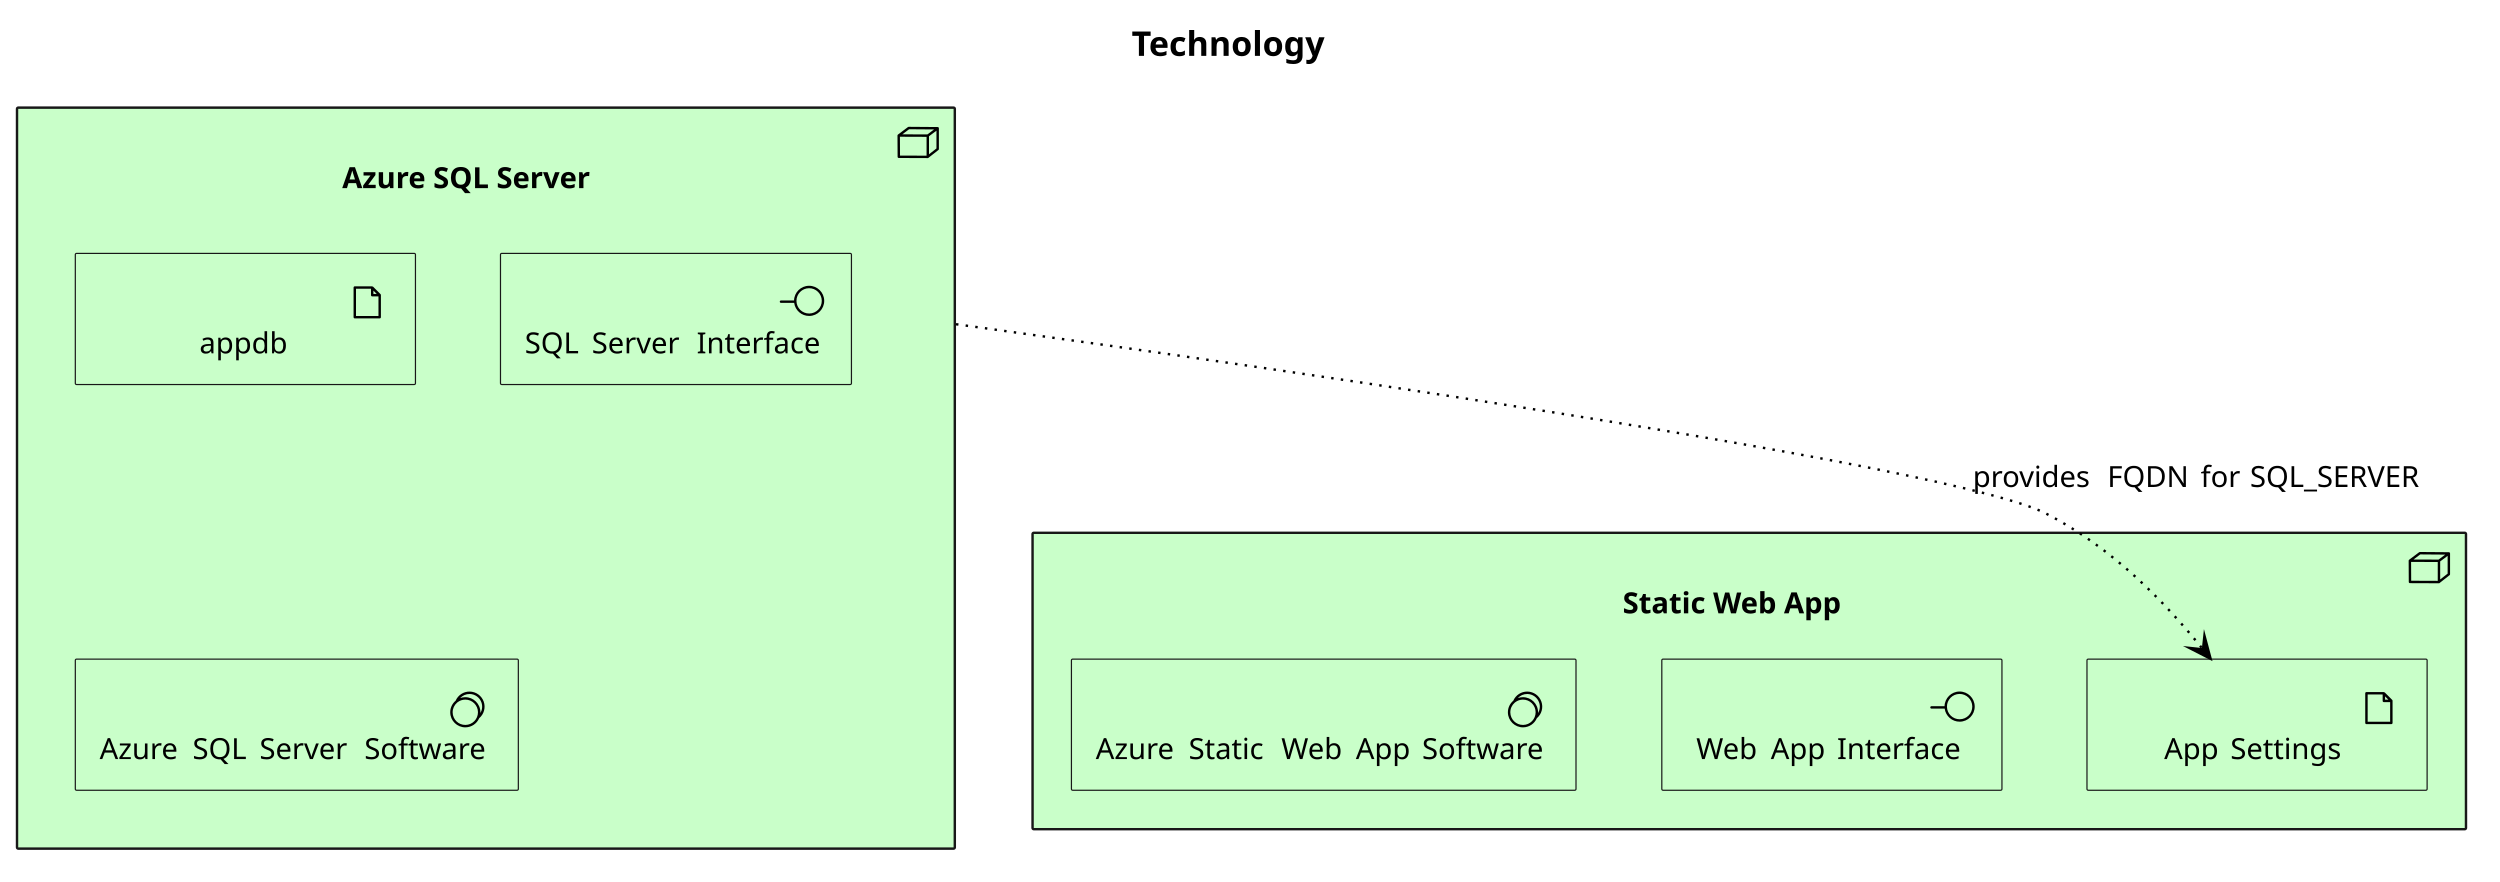
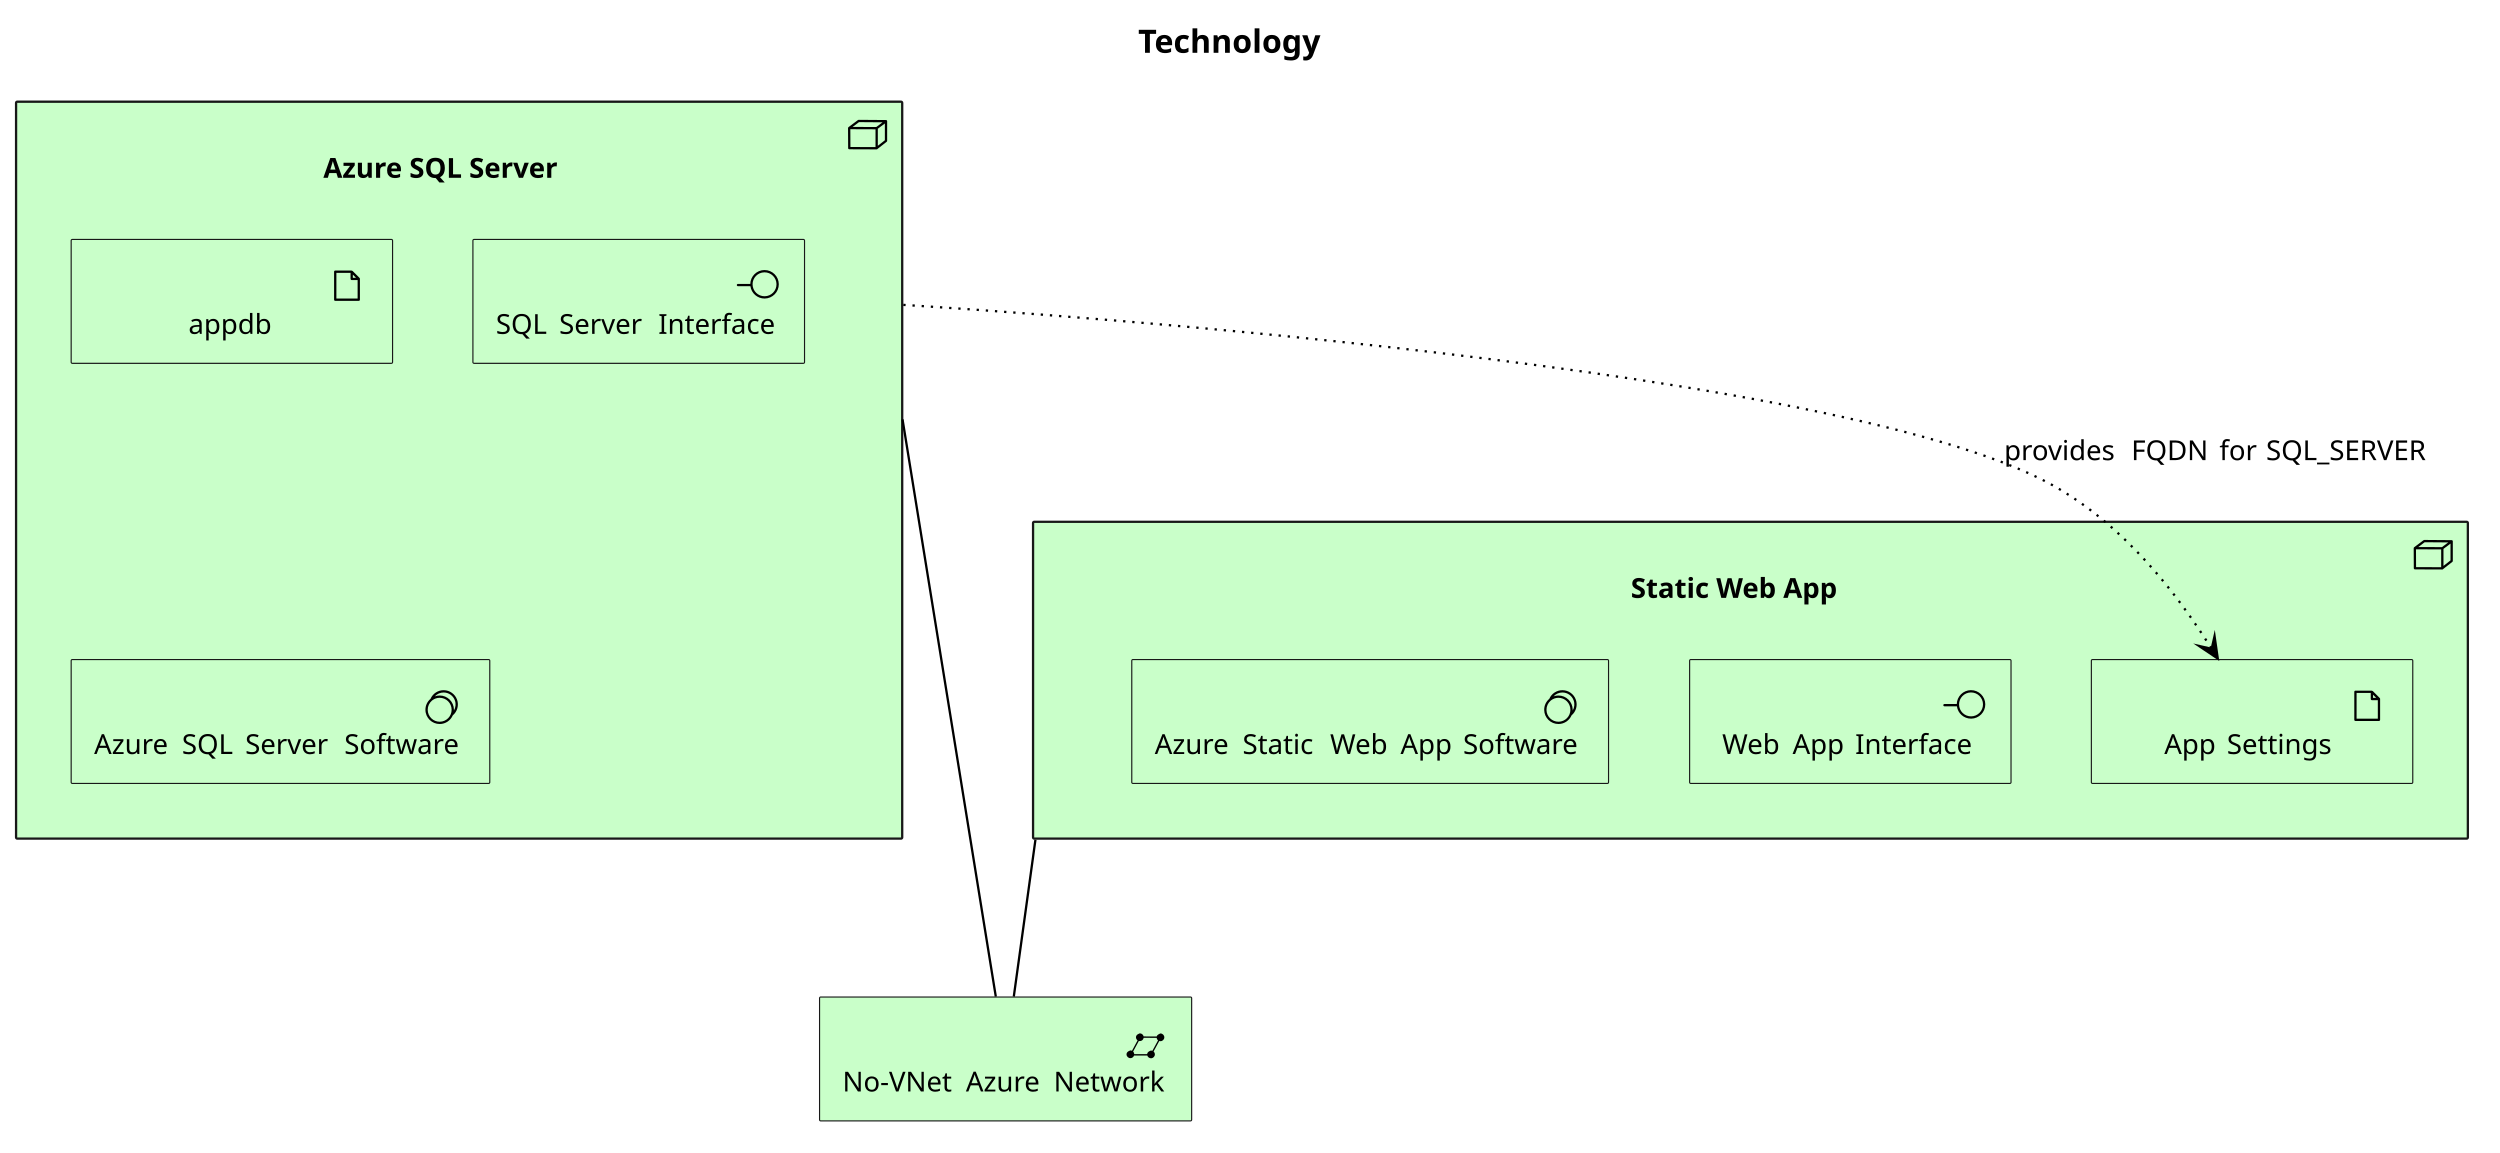
- <svg xmlns="http://www.w3.org/2000/svg" version="1.1" data-diagram-type="DESCRIPTION" style="width:1029px;height:363px;background:#FFFFFF;" width="1029px" height="363px" viewBox="0 0 1029 363" zoomAndPan="magnify" preserveAspectRatio="none" contentStyleType="text/css">
+ <svg xmlns="http://www.w3.org/2000/svg" version="1.1" data-diagram-type="DESCRIPTION" style="width:1089px;height:502px;background:#FFFFFF;" width="1089px" height="502px" viewBox="0 0 1089 502" zoomAndPan="magnify" preserveAspectRatio="none" contentStyleType="text/css">
  <defs />
  <g font-family="sans-serif" lengthAdjust="spacing">
    <g class="title" data-source-line="3">
-       <text x="465.77" y="22.995" fill="#000" font-size="14" textLength="90.46" font-weight="700">Technology</text>
+       <text x="495.77" y="22.995" fill="#000" font-size="14" textLength="90.46" font-weight="700">Technology</text>
    </g>
    <g class="cluster" data-qualified-name="e_id3db5d26be8ff56" id="ent0001" data-source-line="203">
-       <rect x="425" y="219.297" width="590" height="122" fill="#C9FFC9" style="stroke:#181818;stroke-width:1;" rx="0.5" ry="0.5" />
-       <path d="M996.023,227.197 A0.5,0.5 0 0 0 995.719,227.296 L991.618,230.371 L991.603,230.382 L991.604,230.383 A0.5,0.5 0 0 0 991.402,230.785 L991.449,239.533 A0.5,0.5 0 0 0 991.947,240.029 L1003.874,240.076 A0.5,0.5 0 0 0 1004.31,239.824 L1008.253,236.744 A0.5,0.5 0 0 0 1008.445,236.349 L1008.445,227.789 A0.5,0.5 0 0 0 1007.948,227.288 M996.183,228.197 L1006.457,228.277 L1003.713,230.329 L993.396,230.288 M1007.445,228.788 L1007.445,236.105 L1004.377,238.504 L1004.377,231.079 M992.404,231.284 L1003.376,231.328 L1003.376,239.074 L992.446,239.031" fill="#000" />
-       <text x="667.887" y="252.436" fill="#000" font-size="12" textLength="104.227" font-weight="700" font-family="Verdana">Static Web App</text>
+       <rect x="450" y="227.297" width="625" height="138" fill="#C9FFC9" style="stroke:#181818;stroke-width:1;" rx="0.5" ry="0.5" />
+       <path d="M1056.023,235.197 A0.5,0.5 0 0 0 1055.719,235.296 L1051.618,238.371 L1051.603,238.382 L1051.604,238.383 A0.5,0.5 0 0 0 1051.402,238.785 L1051.449,247.533 A0.5,0.5 0 0 0 1051.947,248.029 L1063.874,248.076 A0.5,0.5 0 0 0 1064.31,247.824 L1068.253,244.744 A0.5,0.5 0 0 0 1068.445,244.349 L1068.445,235.789 A0.5,0.5 0 0 0 1067.948,235.288 M1056.183,236.197 L1066.457,236.277 L1063.713,238.329 L1053.396,238.288 M1067.445,236.788 L1067.445,244.105 L1064.377,246.504 L1064.377,239.079 M1052.404,239.284 L1063.376,239.328 L1063.376,247.074 L1052.446,247.031" fill="#000" />
+       <text x="710.387" y="260.436" fill="#000" font-size="12" textLength="104.227" font-weight="700" font-family="Verdana">Static Web App</text>
    </g>
    <g class="cluster" data-qualified-name="e_idd447595fb73a5f" id="ent0005" data-source-line="203">
-       <rect x="7" y="44.297" width="386" height="305" fill="#C9FFC9" style="stroke:#181818;stroke-width:1;" rx="0.5" ry="0.5" />
+       <rect x="7" y="44.297" width="386" height="321" fill="#C9FFC9" style="stroke:#181818;stroke-width:1;" rx="0.5" ry="0.5" />
      <path d="M374.023,52.197 A0.5,0.5 0 0 0 373.719,52.296 L369.618,55.371 L369.603,55.382 L369.604,55.383 A0.5,0.5 0 0 0 369.402,55.785 L369.449,64.533 A0.5,0.5 0 0 0 369.947,65.029 L381.874,65.076 A0.5,0.5 0 0 0 382.31,64.824 L386.253,61.744 A0.5,0.5 0 0 0 386.445,61.349 L386.445,52.789 A0.5,0.5 0 0 0 385.948,52.288 M374.183,53.197 L384.457,53.277 L381.713,55.329 L371.396,55.288 M385.445,53.788 L385.445,61.105 L382.377,63.504 L382.377,56.079 M370.404,56.284 L381.376,56.328 L381.376,64.074 L370.446,64.031" fill="#000" />
      <text x="140.853" y="77.436" fill="#000" font-size="12" textLength="118.295" font-weight="700" font-family="Verdana">Azure SQL Server</text>
    </g>
    <g class="entity" data-qualified-name="e_id3db5d26be8ff56.e_id1ee4629338065d" id="ent0002" data-source-line="247">
-       <rect x="859" y="271.297" width="140" height="53.969" fill="#C9FFC9" style="stroke:#181818;stroke-width:0.5;" rx="0.5" ry="0.5" />
-       <path d="M974.03,284.847 A0.5,0.5 0 0 0 973.53,285.347 L973.53,297.556 A0.5,0.5 0 0 0 974.03,298.056 L984.278,298.056 A0.5,0.5 0 0 0 984.778,297.556 L984.778,288.429 A0.5,0.5 0 0 0 984.631,288.076 L981.552,284.994 A0.5,0.5 0 0 0 981.424,284.968 A0.5,0.5 0 0 0 981.131,284.847 M974.53,285.847 L980.698,285.847 L980.698,288.496 A0.5,0.5 0 0 0 981.198,288.995 L983.778,288.995 L983.778,297.056 L974.53,297.056 M981.698,286.62 L983.071,287.996 L981.698,287.996" fill="#000" />
-       <text x="890.762" y="312.436" fill="#000" font-size="12" textLength="23.443" font-family="Verdana">App</text>
-       <text x="914.205" y="312.436" fill="#000" font-size="12" font-family="Verdana"> </text>
-       <text x="918.02" y="312.436" fill="#000" font-size="12" textLength="49.219" font-family="Verdana">Settings</text>
+       <rect x="911" y="287.297" width="140" height="53.969" fill="#C9FFC9" style="stroke:#181818;stroke-width:0.5;" rx="0.5" ry="0.5" />
+       <path d="M1026.03,300.847 A0.5,0.5 0 0 0 1025.53,301.347 L1025.53,313.556 A0.5,0.5 0 0 0 1026.03,314.056 L1036.278,314.056 A0.5,0.5 0 0 0 1036.778,313.556 L1036.778,304.429 A0.5,0.5 0 0 0 1036.631,304.076 L1033.552,300.994 A0.5,0.5 0 0 0 1033.424,300.968 A0.5,0.5 0 0 0 1033.131,300.847 M1026.53,301.847 L1032.698,301.847 L1032.698,304.496 A0.5,0.5 0 0 0 1033.198,304.995 L1035.778,304.995 L1035.778,313.056 L1026.53,313.056 M1033.698,302.62 L1035.071,303.996 L1033.698,303.996" fill="#000" />
+       <text x="942.762" y="328.436" fill="#000" font-size="12" textLength="23.443" font-family="Verdana">App</text>
+       <text x="966.205" y="328.436" fill="#000" font-size="12" font-family="Verdana"> </text>
+       <text x="970.02" y="328.436" fill="#000" font-size="12" textLength="49.219" font-family="Verdana">Settings</text>
    </g>
    <g class="entity" data-qualified-name="e_id3db5d26be8ff56.e_id33cc192ee35e5b" id="ent0003" data-source-line="216">
-       <rect x="684" y="271.297" width="140" height="53.969" fill="#C9FFC9" style="stroke:#181818;stroke-width:0.5;" rx="0.5" ry="0.5" />
-       <path d="M806.495,284.627 C803.157,284.672 800.461,287.359 800.373,290.668 L795.001,290.668 A0.5,0.5 0 0 0 794.501,291.168 A0.5,0.5 0 0 0 795.001,291.668 L800.427,291.668 C800.838,294.727 803.481,297.079 806.643,297.047 C810.063,297.012 812.819,294.203 812.79,290.783 C812.761,287.364 809.957,284.604 806.538,284.627 A0.5,0.5 0 0 0 806.526,284.638 A0.5,0.5 0 0 0 806.495,284.627 M806.518,285.617 A0.5,0.5 0 0 0 806.544,285.627 C809.423,285.607 811.765,287.913 811.79,290.793 C811.814,293.673 809.513,296.018 806.633,296.047 C803.754,296.076 801.404,293.778 801.37,290.899 C801.335,288.019 803.629,285.666 806.508,285.627 A0.5,0.5 0 0 0 806.518,285.617" fill="#000" />
-       <text x="698.169" y="312.436" fill="#000" font-size="12" textLength="26.865" font-family="Verdana">Web</text>
-       <text x="725.034" y="312.436" fill="#000" font-size="12" font-family="Verdana"> </text>
-       <text x="728.849" y="312.436" fill="#000" font-size="12" textLength="23.443" font-family="Verdana">App</text>
-       <text x="752.292" y="312.436" fill="#000" font-size="12" font-family="Verdana"> </text>
-       <text x="756.106" y="312.436" fill="#000" font-size="12" textLength="53.725" font-family="Verdana">Interface</text>
+       <rect x="736" y="287.297" width="140" height="53.969" fill="#C9FFC9" style="stroke:#181818;stroke-width:0.5;" rx="0.5" ry="0.5" />
+       <path d="M858.495,300.627 C855.157,300.672 852.461,303.359 852.373,306.668 L847.001,306.668 A0.5,0.5 0 0 0 846.501,307.168 A0.5,0.5 0 0 0 847.001,307.668 L852.427,307.668 C852.838,310.727 855.481,313.079 858.643,313.047 C862.063,313.012 864.819,310.203 864.79,306.783 C864.761,303.364 861.957,300.604 858.538,300.627 A0.5,0.5 0 0 0 858.526,300.638 A0.5,0.5 0 0 0 858.495,300.627 M858.518,301.617 A0.5,0.5 0 0 0 858.544,301.627 C861.423,301.607 863.765,303.913 863.79,306.793 C863.814,309.673 861.513,312.018 858.633,312.047 C855.754,312.076 853.404,309.778 853.37,306.899 C853.335,304.019 855.629,301.666 858.508,301.627 A0.5,0.5 0 0 0 858.518,301.617" fill="#000" />
+       <text x="750.169" y="328.436" fill="#000" font-size="12" textLength="26.865" font-family="Verdana">Web</text>
+       <text x="777.034" y="328.436" fill="#000" font-size="12" font-family="Verdana"> </text>
+       <text x="780.849" y="328.436" fill="#000" font-size="12" textLength="23.443" font-family="Verdana">App</text>
+       <text x="804.292" y="328.436" fill="#000" font-size="12" font-family="Verdana"> </text>
+       <text x="808.106" y="328.436" fill="#000" font-size="12" textLength="53.725" font-family="Verdana">Interface</text>
    </g>
    <g class="entity" data-qualified-name="e_id3db5d26be8ff56.e_id3b81282895f35e" id="ent0004" data-source-line="210">
-       <rect x="441" y="271.297" width="207.682" height="53.969" fill="#C9FFC9" style="stroke:#181818;stroke-width:0.5;" rx="0.5" ry="0.5" />
-       <path d="M628.672,284.647 C626.146,284.609 623.852,286.106 622.866,288.418 C621.491,289.574 620.625,291.313 620.648,293.245 C620.689,296.664 623.502,299.416 626.921,299.381 C629.454,299.355 631.622,297.808 632.564,295.618 A0.5,0.5 0 0 0 632.576,295.608 C634.558,293.94 635.297,291.212 634.428,288.772 C633.559,286.332 631.262,284.686 628.672,284.647 M628.656,285.647 C630.832,285.68 632.754,287.058 633.484,289.108 C634.015,290.597 633.834,292.209 633.057,293.517 C633.064,293.385 633.067,293.252 633.066,293.118 C633.037,289.698 630.234,286.938 626.814,286.961 A0.5,0.5 0 0 0 626.794,286.969 A0.5,0.5 0 0 0 626.773,286.961 C626.058,286.971 625.373,287.102 624.737,287.334 C625.722,286.259 627.138,285.624 628.656,285.647 M626.805,287.954 A0.5,0.5 0 0 0 626.822,287.962 C629.702,287.942 632.042,290.248 632.066,293.128 C632.091,296.007 629.79,298.352 626.91,298.382 C624.03,298.411 621.683,296.113 621.648,293.233 C621.629,291.645 622.318,290.217 623.424,289.249 A0.5,0.5 0 0 0 623.689,289.031 C624.548,288.374 625.619,287.978 626.787,287.962 A0.5,0.5 0 0 0 626.805,287.954" fill="#000" />
-       <text x="451" y="312.436" fill="#000" font-size="12" textLength="34.43" font-family="Verdana">Azure</text>
-       <text x="485.43" y="312.436" fill="#000" font-size="12" font-family="Verdana"> </text>
-       <text x="489.244" y="312.436" fill="#000" font-size="12" textLength="34.313" font-family="Verdana">Static</text>
-       <text x="523.557" y="312.436" fill="#000" font-size="12" font-family="Verdana"> </text>
-       <text x="527.371" y="312.436" fill="#000" font-size="12" textLength="26.865" font-family="Verdana">Web</text>
-       <text x="554.236" y="312.436" fill="#000" font-size="12" font-family="Verdana"> </text>
-       <text x="558.051" y="312.436" fill="#000" font-size="12" textLength="23.443" font-family="Verdana">App</text>
-       <text x="581.494" y="312.436" fill="#000" font-size="12" font-family="Verdana"> </text>
-       <text x="585.309" y="312.436" fill="#000" font-size="12" textLength="53.373" font-family="Verdana">Software</text>
+       <rect x="493" y="287.297" width="207.682" height="53.969" fill="#C9FFC9" style="stroke:#181818;stroke-width:0.5;" rx="0.5" ry="0.5" />
+       <path d="M680.672,300.647 C678.146,300.609 675.852,302.106 674.866,304.418 C673.491,305.574 672.625,307.313 672.648,309.245 C672.689,312.664 675.502,315.416 678.921,315.381 C681.454,315.355 683.622,313.808 684.564,311.618 A0.5,0.5 0 0 0 684.576,311.608 C686.558,309.94 687.297,307.212 686.428,304.772 C685.559,302.332 683.262,300.686 680.672,300.647 M680.656,301.647 C682.832,301.68 684.754,303.058 685.484,305.108 C686.015,306.597 685.834,308.209 685.057,309.517 C685.064,309.385 685.067,309.252 685.066,309.118 C685.037,305.698 682.234,302.938 678.814,302.961 A0.5,0.5 0 0 0 678.794,302.969 A0.5,0.5 0 0 0 678.773,302.961 C678.058,302.971 677.373,303.102 676.737,303.334 C677.722,302.259 679.138,301.624 680.656,301.647 M678.805,303.954 A0.5,0.5 0 0 0 678.822,303.962 C681.702,303.942 684.042,306.248 684.066,309.128 C684.091,312.007 681.79,314.352 678.91,314.382 C676.03,314.411 673.683,312.113 673.648,309.233 C673.629,307.645 674.318,306.217 675.424,305.249 A0.5,0.5 0 0 0 675.689,305.031 C676.548,304.374 677.619,303.978 678.787,303.962 A0.5,0.5 0 0 0 678.805,303.954" fill="#000" />
+       <text x="503" y="328.436" fill="#000" font-size="12" textLength="34.43" font-family="Verdana">Azure</text>
+       <text x="537.43" y="328.436" fill="#000" font-size="12" font-family="Verdana"> </text>
+       <text x="541.244" y="328.436" fill="#000" font-size="12" textLength="34.313" font-family="Verdana">Static</text>
+       <text x="575.557" y="328.436" fill="#000" font-size="12" font-family="Verdana"> </text>
+       <text x="579.371" y="328.436" fill="#000" font-size="12" textLength="26.865" font-family="Verdana">Web</text>
+       <text x="606.236" y="328.436" fill="#000" font-size="12" font-family="Verdana"> </text>
+       <text x="610.051" y="328.436" fill="#000" font-size="12" textLength="23.443" font-family="Verdana">App</text>
+       <text x="633.494" y="328.436" fill="#000" font-size="12" font-family="Verdana"> </text>
+       <text x="637.309" y="328.436" fill="#000" font-size="12" textLength="53.373" font-family="Verdana">Software</text>
    </g>
    <g class="entity" data-qualified-name="e_idd447595fb73a5f.e_idf0ecd6fb3b8b5b" id="ent0006" data-source-line="247">
      <rect x="31" y="104.297" width="140" height="53.969" fill="#C9FFC9" style="stroke:#181818;stroke-width:0.5;" rx="0.5" ry="0.5" />
      <path d="M146.03,117.847 A0.5,0.5 0 0 0 145.53,118.347 L145.53,130.556 A0.5,0.5 0 0 0 146.03,131.056 L156.278,131.056 A0.5,0.5 0 0 0 156.778,130.556 L156.778,121.429 A0.5,0.5 0 0 0 156.631,121.076 L153.552,117.994 A0.5,0.5 0 0 0 153.424,117.968 A0.5,0.5 0 0 0 153.131,117.847 M146.53,118.847 L152.698,118.847 L152.698,121.496 A0.5,0.5 0 0 0 153.198,121.995 L155.778,121.995 L155.778,130.056 L146.53,130.056 M153.698,119.62 L155.071,120.996 L153.698,120.996" fill="#000" />
      <text x="82.089" y="145.436" fill="#000" font-size="12" textLength="37.822" font-family="Verdana">appdb</text>
    </g>
    <g class="entity" data-qualified-name="e_idd447595fb73a5f.e_id76a7034dd9ab53" id="ent0007" data-source-line="216">
      <rect x="206" y="104.297" width="144.453" height="53.969" fill="#C9FFC9" style="stroke:#181818;stroke-width:0.5;" rx="0.5" ry="0.5" />
      <path d="M332.948,117.627 C329.61,117.672 326.915,120.359 326.827,123.668 L321.454,123.668 A0.5,0.5 0 0 0 320.954,124.168 A0.5,0.5 0 0 0 321.454,124.668 L326.88,124.668 C327.291,127.727 329.934,130.079 333.096,130.047 C336.516,130.012 339.272,127.203 339.243,123.783 C339.214,120.364 336.411,117.604 332.991,117.627 A0.5,0.5 0 0 0 332.979,117.638 A0.5,0.5 0 0 0 332.948,117.627 M332.971,118.617 A0.5,0.5 0 0 0 332.997,118.627 C335.876,118.607 338.218,120.913 338.243,123.793 C338.267,126.673 335.966,129.018 333.087,129.047 C330.207,129.076 327.857,126.778 327.823,123.899 C327.788,121.019 330.082,118.666 332.961,118.627 A0.5,0.5 0 0 0 332.971,118.617" fill="#000" />
      <text x="216" y="145.436" fill="#000" font-size="12" textLength="23.748" font-family="Verdana">SQL</text>
      <text x="239.748" y="145.436" fill="#000" font-size="12" font-family="Verdana"> </text>
      <text x="243.563" y="145.436" fill="#000" font-size="12" textLength="39.352" font-family="Verdana">Server</text>
      <text x="282.914" y="145.436" fill="#000" font-size="12" font-family="Verdana"> </text>
      <text x="286.729" y="145.436" fill="#000" font-size="12" textLength="53.725" font-family="Verdana">Interface</text>
    </g>
    <g class="entity" data-qualified-name="e_idd447595fb73a5f.e_id30920e0c9a155d" id="ent0008" data-source-line="210">
-       <rect x="31" y="271.297" width="182.346" height="53.969" fill="#C9FFC9" style="stroke:#181818;stroke-width:0.5;" rx="0.5" ry="0.5" />
-       <path d="M193.336,284.647 C190.81,284.609 188.517,286.106 187.53,288.418 C186.156,289.574 185.289,291.313 185.313,293.245 C185.353,296.664 188.166,299.416 191.586,299.381 C194.118,299.355 196.286,297.808 197.228,295.618 A0.5,0.5 0 0 0 197.24,295.608 C199.222,293.94 199.961,291.212 199.092,288.772 C198.223,286.332 195.926,284.686 193.336,284.647 M193.32,285.647 C195.496,285.68 197.418,287.058 198.148,289.108 C198.679,290.597 198.498,292.209 197.721,293.517 C197.728,293.385 197.731,293.252 197.73,293.118 C197.701,289.698 194.898,286.938 191.478,286.961 A0.5,0.5 0 0 0 191.459,286.969 A0.5,0.5 0 0 0 191.437,286.961 C190.722,286.971 190.037,287.102 189.401,287.334 C190.387,286.259 191.802,285.624 193.32,285.647 M191.469,287.954 A0.5,0.5 0 0 0 191.486,287.962 C194.366,287.942 196.706,290.248 196.73,293.128 C196.755,296.007 194.454,298.352 191.574,298.382 C188.694,298.411 186.347,296.113 186.312,293.233 C186.293,291.645 186.983,290.217 188.088,289.249 A0.5,0.5 0 0 0 188.353,289.031 C189.212,288.374 190.283,287.978 191.451,287.962 A0.5,0.5 0 0 0 191.469,287.954" fill="#000" />
-       <text x="41" y="312.436" fill="#000" font-size="12" textLength="34.43" font-family="Verdana">Azure</text>
-       <text x="75.43" y="312.436" fill="#000" font-size="12" font-family="Verdana"> </text>
-       <text x="79.244" y="312.436" fill="#000" font-size="12" textLength="23.748" font-family="Verdana">SQL</text>
-       <text x="102.992" y="312.436" fill="#000" font-size="12" font-family="Verdana"> </text>
-       <text x="106.807" y="312.436" fill="#000" font-size="12" textLength="39.352" font-family="Verdana">Server</text>
-       <text x="146.158" y="312.436" fill="#000" font-size="12" font-family="Verdana"> </text>
-       <text x="149.973" y="312.436" fill="#000" font-size="12" textLength="53.373" font-family="Verdana">Software</text>
+       <rect x="31" y="287.297" width="182.346" height="53.969" fill="#C9FFC9" style="stroke:#181818;stroke-width:0.5;" rx="0.5" ry="0.5" />
+       <path d="M193.336,300.647 C190.81,300.609 188.517,302.106 187.53,304.418 C186.156,305.574 185.289,307.313 185.313,309.245 C185.353,312.664 188.166,315.416 191.586,315.381 C194.118,315.355 196.286,313.808 197.228,311.618 A0.5,0.5 0 0 0 197.24,311.608 C199.222,309.94 199.961,307.212 199.092,304.772 C198.223,302.332 195.926,300.686 193.336,300.647 M193.32,301.647 C195.496,301.68 197.418,303.058 198.148,305.108 C198.679,306.597 198.498,308.209 197.721,309.517 C197.728,309.385 197.731,309.252 197.73,309.118 C197.701,305.698 194.898,302.938 191.478,302.961 A0.5,0.5 0 0 0 191.459,302.969 A0.5,0.5 0 0 0 191.437,302.961 C190.722,302.971 190.037,303.102 189.401,303.334 C190.387,302.259 191.802,301.624 193.32,301.647 M191.469,303.954 A0.5,0.5 0 0 0 191.486,303.962 C194.366,303.942 196.706,306.248 196.73,309.128 C196.755,312.007 194.454,314.352 191.574,314.382 C188.694,314.411 186.347,312.113 186.312,309.233 C186.293,307.645 186.983,306.217 188.088,305.249 A0.5,0.5 0 0 0 188.353,305.031 C189.212,304.374 190.283,303.978 191.451,303.962 A0.5,0.5 0 0 0 191.469,303.954" fill="#000" />
+       <text x="41" y="328.436" fill="#000" font-size="12" textLength="34.43" font-family="Verdana">Azure</text>
+       <text x="75.43" y="328.436" fill="#000" font-size="12" font-family="Verdana"> </text>
+       <text x="79.244" y="328.436" fill="#000" font-size="12" textLength="23.748" font-family="Verdana">SQL</text>
+       <text x="102.992" y="328.436" fill="#000" font-size="12" font-family="Verdana"> </text>
+       <text x="106.807" y="328.436" fill="#000" font-size="12" textLength="39.352" font-family="Verdana">Server</text>
+       <text x="146.158" y="328.436" fill="#000" font-size="12" font-family="Verdana"> </text>
+       <text x="149.973" y="328.436" fill="#000" font-size="12" textLength="53.373" font-family="Verdana">Software</text>
    </g>
-     <g class="link" data-entity-1="ent0005" data-entity-2="ent0002" id="lnk9" data-source-line="349" data-link-type="dependency">
-       <path d="M393.494,133.452 C394.495,133.589 395.578,133.737 396.741,133.897 C399.067,134.216 401.713,134.579 404.657,134.985 C416.429,136.609 432.952,138.909 452.743,141.717 C492.325,147.334 544.982,154.988 598.861,163.346 C706.62,180.062 819.27,199.597 842,211.297 C869.57,225.487 890.85,247.576 906.75,267.276" style="stroke:#000;stroke-width:1;stroke-dasharray:1,3;" fill="none" id="e_idd447595fb73a5f-to-e_id1ee4629338065d" />
-       <polygon points="909.89,271.167,907.35,261.651,906.75,267.276,901.125,266.676,909.89,271.167" fill="#000" style="stroke:#000;stroke-width:1;stroke-linejoin:miter;stroke-miterlimit:10;" />
-       <text x="812" y="200.436" fill="#000" font-size="12" textLength="51.58" font-family="Verdana">provides</text>
-       <text x="863.58" y="200.436" fill="#000" font-size="12" font-family="Verdana"> </text>
-       <text x="867.395" y="200.436" fill="#000" font-size="12" textLength="34.564" font-family="Verdana">FQDN</text>
-       <text x="901.959" y="200.436" fill="#000" font-size="12" font-family="Verdana"> </text>
-       <text x="905.773" y="200.436" fill="#000" font-size="12" textLength="16.5" font-family="Verdana">for</text>
-       <text x="922.273" y="200.436" fill="#000" font-size="12" font-family="Verdana"> </text>
-       <text x="926.088" y="200.436" fill="#000" font-size="12" textLength="77.414" font-family="Verdana">SQL_SERVER</text>
+     <g class="entity" data-qualified-name="e_id5deb57760c7b5f" id="ent0009" data-source-line="222">
+       <rect x="357" y="434.297" width="162.084" height="53.969" fill="#C9FFC9" style="stroke:#181818;stroke-width:0.5;" rx="0.5" ry="0.5" />
+       <path d="M496.489,450.127 C496.363,450.129 496.283,450.239 496.165,450.267 A0.959,0.959 0 0 0 495.821,450.418 C495.262,450.701 494.817,451.174 494.825,451.834 C494.832,452.386 495.113,452.88 495.536,453.184 L493.09,457.718 C492.874,457.618 492.635,457.562 492.384,457.564 A0.959,0.959 0 0 0 492.376,457.568 A0.959,0.959 0 0 0 492.372,457.564 C492.229,457.566 492.137,457.688 492.005,457.724 A0.959,0.959 0 0 0 491.706,457.853 C491.147,458.136 490.7,458.611 490.708,459.271 C490.719,460.19 491.493,460.946 492.413,460.937 C493.145,460.93 493.775,460.439 493.997,459.775 L499.759,459.775 C499.97,460.475 500.632,460.992 501.393,460.984 C502.312,460.975 503.071,460.202 503.063,459.283 C503.059,458.791 502.837,458.346 502.49,458.038 L504.972,453.464 C505.142,453.521 505.322,453.55 505.509,453.548 C506.428,453.539 507.186,452.765 507.178,451.845 C507.17,450.926 506.399,450.167 505.479,450.173 A0.959,0.959 0 0 0 505.471,450.177 A0.959,0.959 0 0 0 505.468,450.173 C505.325,450.175 505.233,450.297 505.1,450.333 A0.959,0.959 0 0 0 504.802,450.463 C504.358,450.687 503.985,451.032 503.854,451.495 L498.161,451.465 C497.995,450.703 497.303,450.121 496.499,450.127 A0.959,0.959 0 0 0 496.493,450.129 A0.959,0.959 0 0 0 496.489,450.127 M498.179,452.066 L503.82,452.095 C503.882,452.53 504.115,452.914 504.446,453.178 L501.978,457.725 C501.787,457.65 501.58,457.61 501.364,457.611 A0.959,0.959 0 0 0 501.356,457.615 A0.959,0.959 0 0 0 501.352,457.611 C501.201,457.613 501.103,457.739 500.964,457.779 A0.959,0.959 0 0 0 500.686,457.9 C500.168,458.161 499.748,458.588 499.694,459.173 L494.081,459.173 C494.061,458.743 493.874,458.352 493.585,458.063 L496.078,453.443 C496.222,453.483 496.373,453.503 496.528,453.502 C497.358,453.494 498.056,452.864 498.179,452.066" fill="#000" />
+       <text x="367" y="475.436" fill="#000" font-size="12" textLength="49.922" font-family="Verdana">No-VNet</text>
+       <text x="416.922" y="475.436" fill="#000" font-size="12" font-family="Verdana"> </text>
+       <text x="420.736" y="475.436" fill="#000" font-size="12" textLength="34.43" font-family="Verdana">Azure</text>
+       <text x="455.166" y="475.436" fill="#000" font-size="12" font-family="Verdana"> </text>
+       <text x="458.98" y="475.436" fill="#000" font-size="12" textLength="50.104" font-family="Verdana">Network</text>
+     </g>
+     <g class="link" data-entity-1="ent0005" data-entity-2="ent0002" id="lnk10" data-source-line="349" data-link-type="dependency">
+       <path d="M393.484,132.805 C394.486,132.868 395.57,132.936 396.736,133.01 C399.068,133.158 401.723,133.329 404.68,133.524 C416.509,134.303 433.173,135.457 453.304,137.006 C493.564,140.103 547.688,144.776 604.713,151.168 C718.763,163.952 844.42,183.612 894,211.297 C925.7,228.997 948.41,258.773 963.4,282.633" style="stroke:#000;stroke-width:1;stroke-dasharray:1,3;" fill="none" id="e_idd447595fb73a5f-to-e_id1ee4629338065d" />
+       <polygon points="966.06,286.867,964.659,277.118,963.4,282.633,957.885,281.374,966.06,286.867" fill="#000" style="stroke:#000;stroke-width:1;stroke-linejoin:miter;stroke-miterlimit:10;" />
+       <text x="873" y="200.436" fill="#000" font-size="12" textLength="51.58" font-family="Verdana">provides</text>
+       <text x="924.58" y="200.436" fill="#000" font-size="12" font-family="Verdana"> </text>
+       <text x="928.395" y="200.436" fill="#000" font-size="12" textLength="34.564" font-family="Verdana">FQDN</text>
+       <text x="962.959" y="200.436" fill="#000" font-size="12" font-family="Verdana"> </text>
+       <text x="966.773" y="200.436" fill="#000" font-size="12" textLength="16.5" font-family="Verdana">for</text>
+       <text x="983.273" y="200.436" fill="#000" font-size="12" font-family="Verdana"> </text>
+       <text x="987.088" y="200.436" fill="#000" font-size="12" textLength="77.414" font-family="Verdana">SQL_SERVER</text>
+     </g>
+     <g class="link" data-entity-1="ent0001" data-entity-2="ent0009" id="lnk11" data-source-line="349" data-link-type="association">
+       <path d="M451.038,365.787 C451.011,365.98 450.984,366.174 450.957,366.368 C450.904,366.756 450.85,367.144 450.796,367.534 C450.689,368.313 450.581,369.096 450.472,369.882 C450.039,373.024 449.599,376.215 449.155,379.427 C448.269,385.853 447.37,392.367 446.487,398.765 C444.721,411.561 443.02,423.889 441.61,434.107" style="stroke:#000;stroke-width:1;" fill="none" id="e_id3db5d26be8ff56-e_id5deb57760c7b5f" />
+       <text x="449" y="401.436" fill="#000" font-size="12" font-family="Verdana"> </text>
+     </g>
+     <g class="link" data-entity-1="ent0005" data-entity-2="ent0009" id="lnk12" data-source-line="349" data-link-type="association">
+       <path d="M393.143,182.693 C393.206,183.084 393.269,183.477 393.333,183.871 C393.588,185.448 393.847,187.052 394.11,188.681 C395.163,195.199 396.282,202.122 397.452,209.364 C399.793,223.846 402.338,239.602 404.976,255.926 C415.528,321.222 427.55,395.622 433.77,434.117" style="stroke:#000;stroke-width:1;" fill="none" id="e_idd447595fb73a5f-e_id5deb57760c7b5f" />
+       <text x="427" y="318.936" fill="#000" font-size="12" font-family="Verdana"> </text>
    </g>
  </g>
</svg>
